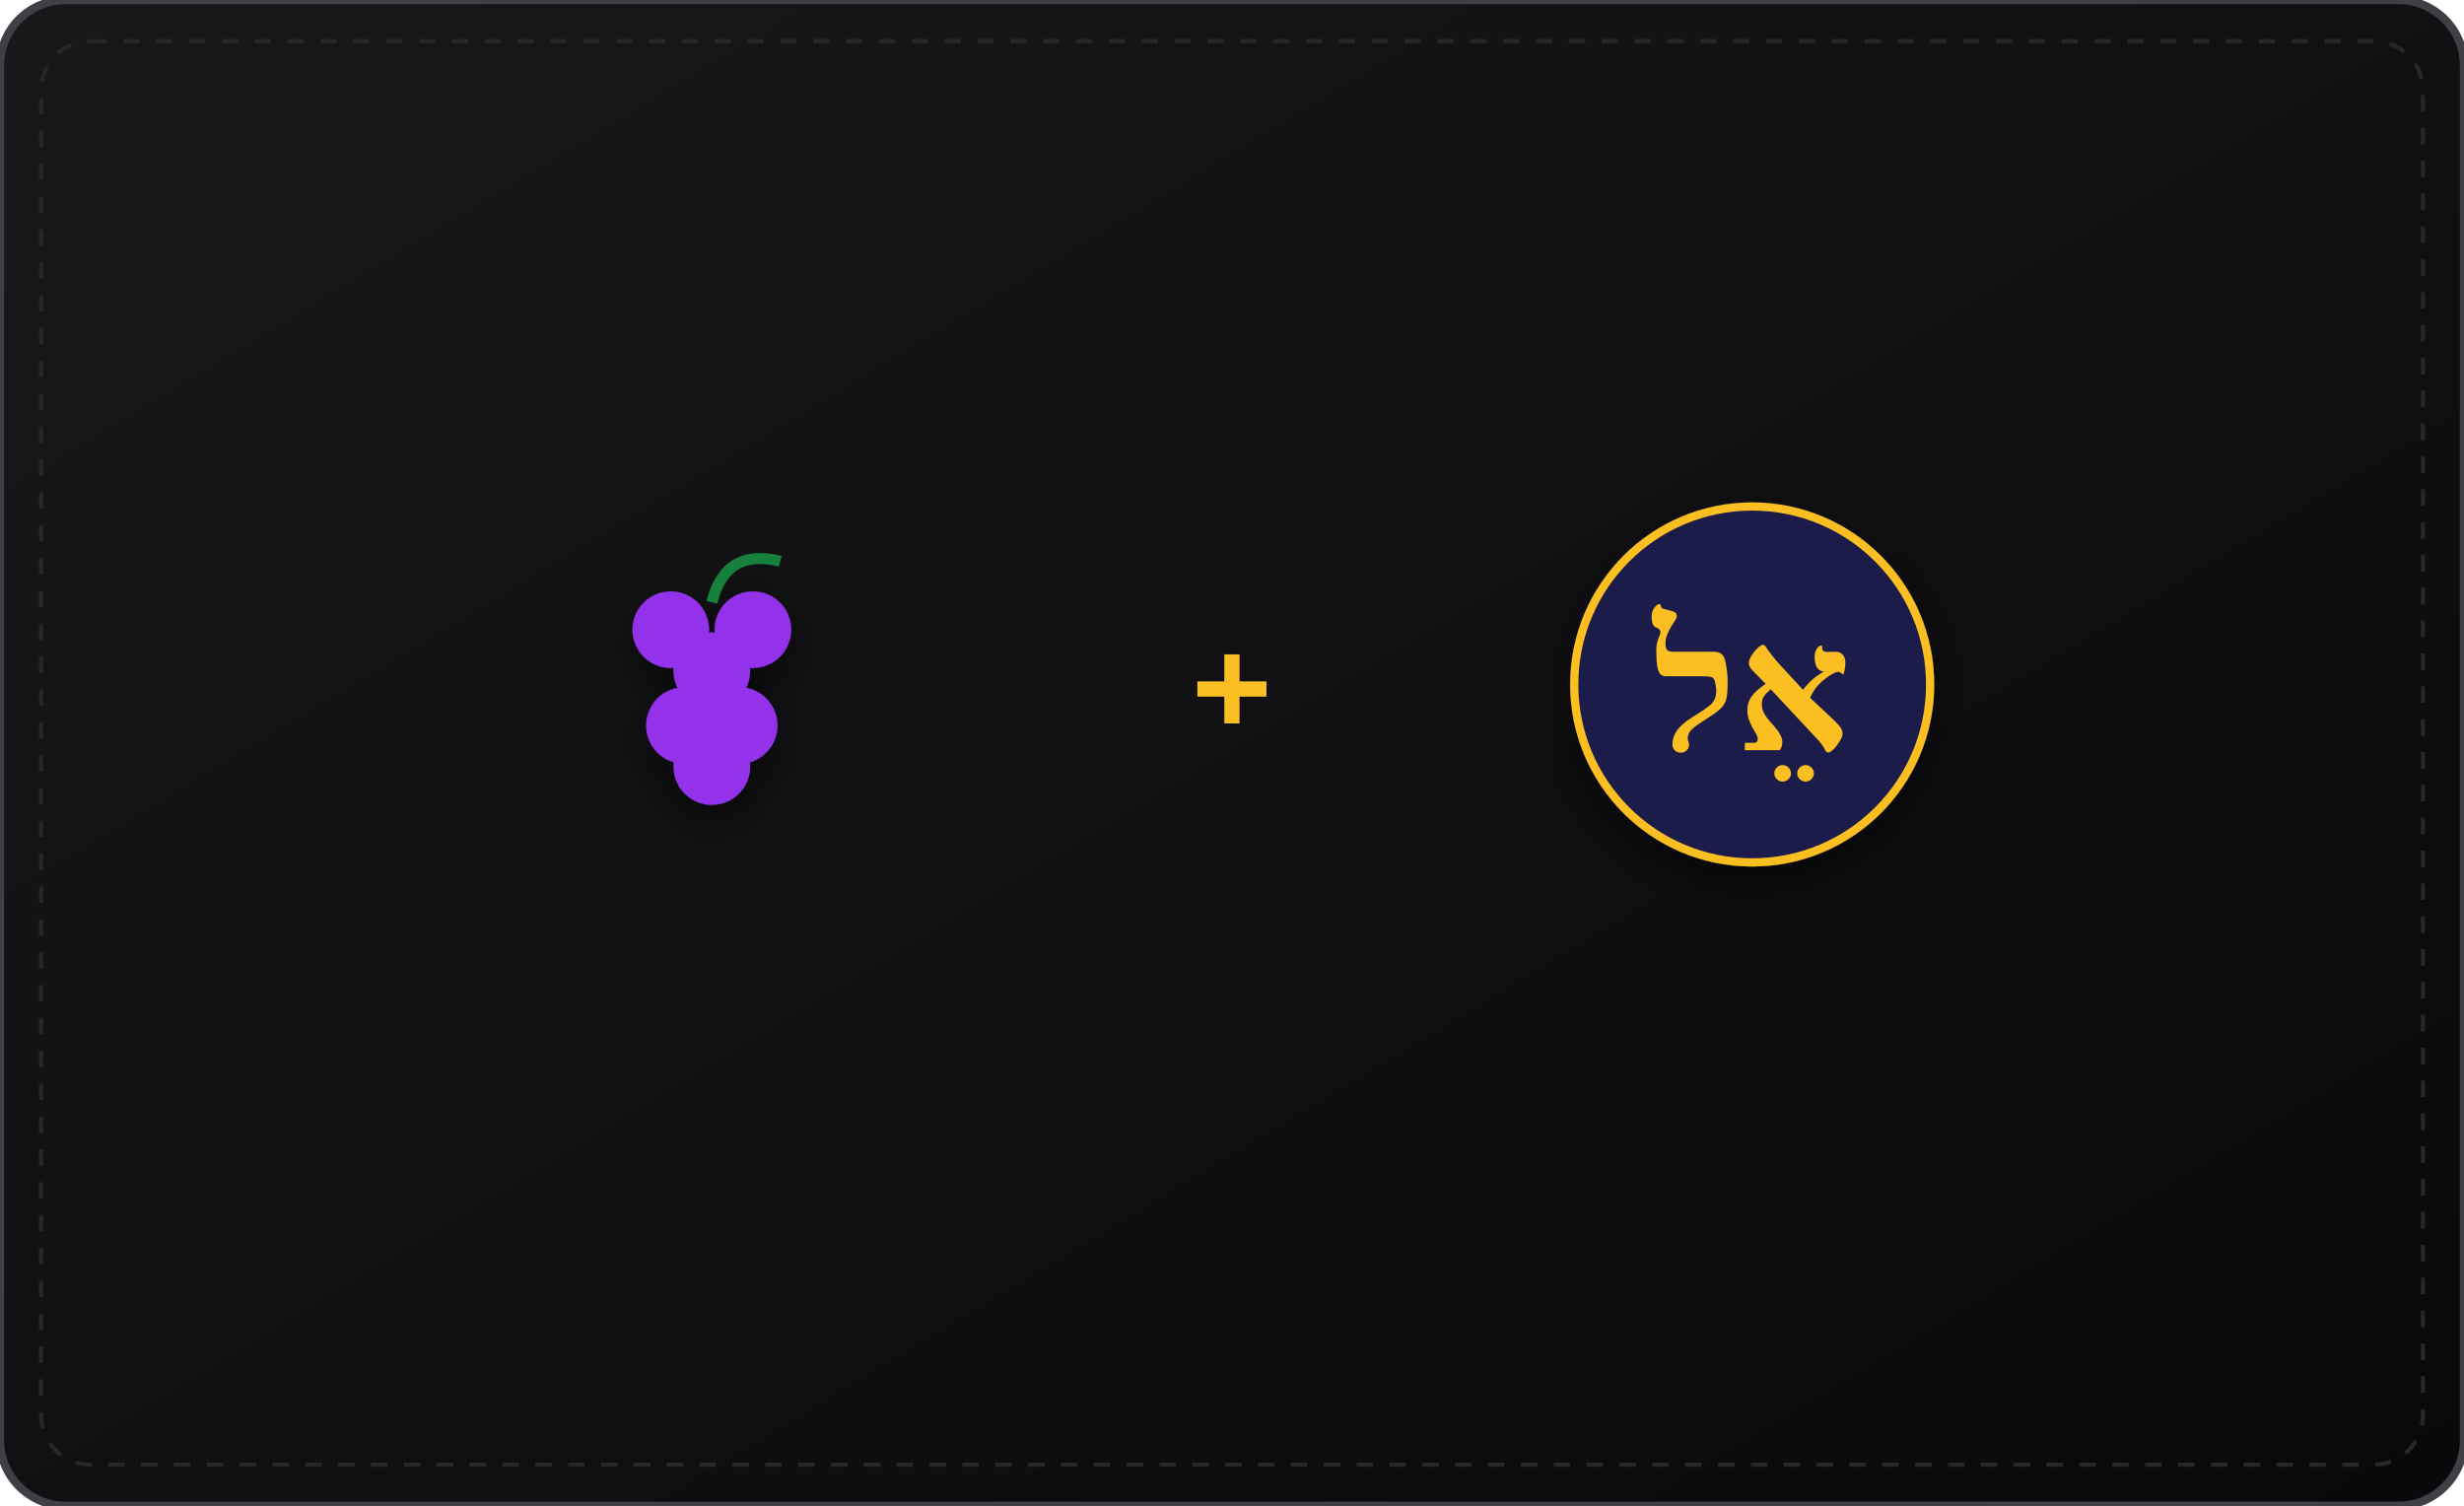
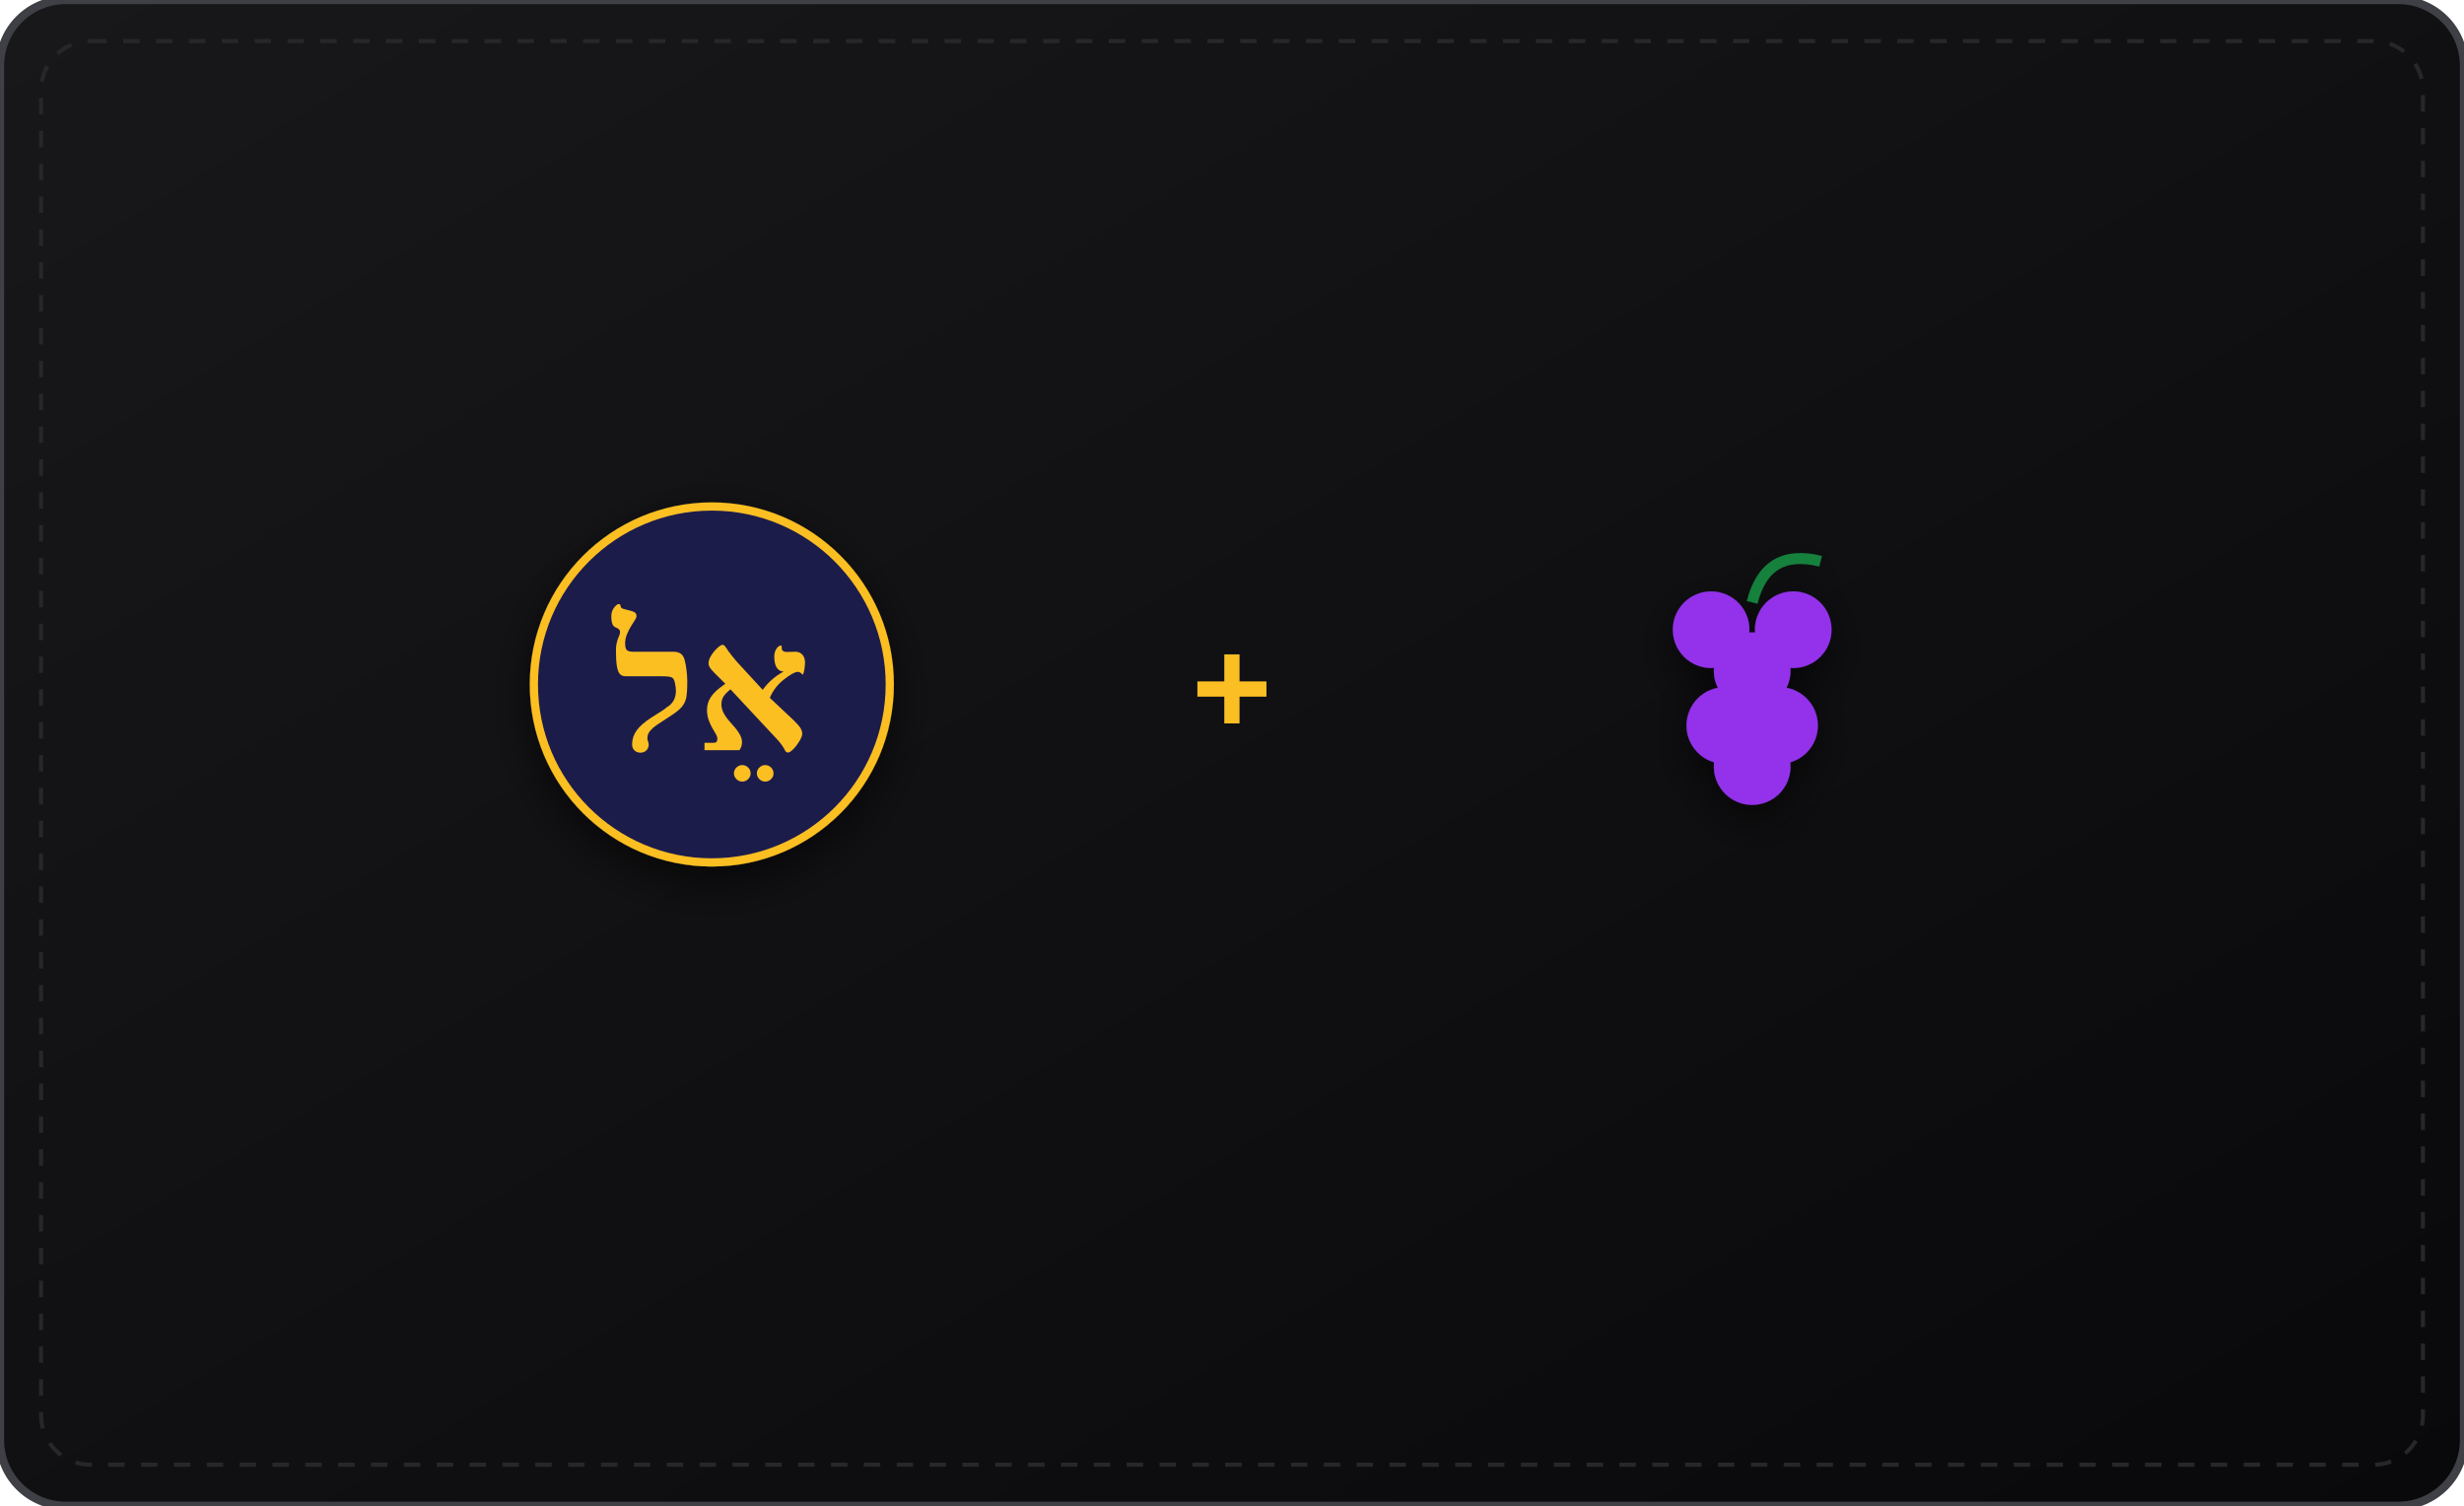
<svg xmlns="http://www.w3.org/2000/svg" viewBox="0 0 900 550" width="100%" height="100%" class="rebus-svg">
  <defs>
    <linearGradient id="bgGrad" x1="0%" y1="0%" x2="100%" y2="100%">
      <stop offset="0%" stop-color="#18181b" />
      <stop offset="100%" stop-color="#09090b" />
    </linearGradient>
    <linearGradient id="cardGrad" x1="0%" y1="0%" x2="0%" y2="100%">
      <stop offset="0%" stop-color="#27272a" />
      <stop offset="100%" stop-color="#18181b" />
    </linearGradient>
    <linearGradient id="goldGrad" x1="0%" y1="0%" x2="100%" y2="100%">
      <stop offset="0%" stop-color="#fbbf24" />
      <stop offset="100%" stop-color="#d97706" />
    </linearGradient>
    <linearGradient id="blueGrad" x1="0%" y1="0%" x2="100%" y2="100%">
      <stop offset="0%" stop-color="#60a5fa" />
      <stop offset="100%" stop-color="#2563eb" />
    </linearGradient>
    <linearGradient id="redGrad" x1="0%" y1="0%" x2="100%" y2="100%">
      <stop offset="0%" stop-color="#f87171" />
      <stop offset="100%" stop-color="#dc2626" />
    </linearGradient>
    <linearGradient id="greenGrad" x1="0%" y1="0%" x2="100%" y2="100%">
      <stop offset="0%" stop-color="#34d399" />
      <stop offset="100%" stop-color="#059669" />
    </linearGradient>
    <linearGradient id="purpleGrad" x1="0%" y1="0%" x2="100%" y2="100%">
      <stop offset="0%" stop-color="#c084fc" />
      <stop offset="100%" stop-color="#7e22ce" />
    </linearGradient>
    <filter id="shadow" x="-20%" y="-20%" width="140%" height="140%">
      <feDropShadow dx="0" dy="6" stdDeviation="8" flood-color="#000" flood-opacity="0.6" />
    </filter>
  </defs>
  <rect width="900" height="550" rx="24" fill="url(#bgGrad)" stroke="#3f3f46" stroke-width="3" />
  <rect x="15" y="15" width="870" height="520" rx="18" fill="none" stroke="#27272a" stroke-width="1.5" stroke-dasharray="6 6" />
-   <g transform="translate(260, 250)" filter="url(#shadow)">
+   <g transform="translate(640, 250)" filter="url(#shadow)">
    <circle cx="-15" cy="-20" r="14" fill="#9333ea" />
    <circle cx="15" cy="-20" r="14" fill="#9333ea" />
    <circle cx="0" cy="-5" r="14" fill="#9333ea" />
    <circle cx="-10" cy="15" r="14" fill="#9333ea" />
    <circle cx="10" cy="15" r="14" fill="#9333ea" />
    <circle cx="0" cy="30" r="14" fill="#9333ea" />
    <path d="M0,-30 Q5,-50 25,-45" stroke="#15803d" stroke-width="4" fill="none" />
  </g>
  <text x="450" y="270" font-family="system-ui, sans-serif" font-size="52" font-weight="900" fill="#fbbf24" text-anchor="middle">+</text>
-   <g transform="translate(640, 250)" filter="url(#shadow)">
+   <g transform="translate(260, 250)" filter="url(#shadow)">
    <circle cx="0" cy="0" r="65" fill="#1e1b4b" stroke="#fbbf24" stroke-width="3" />
    <text x="0" y="24" font-size="65" font-weight="900" fill="#fbbf24" text-anchor="middle">אֵל</text>
  </g>
</svg>
